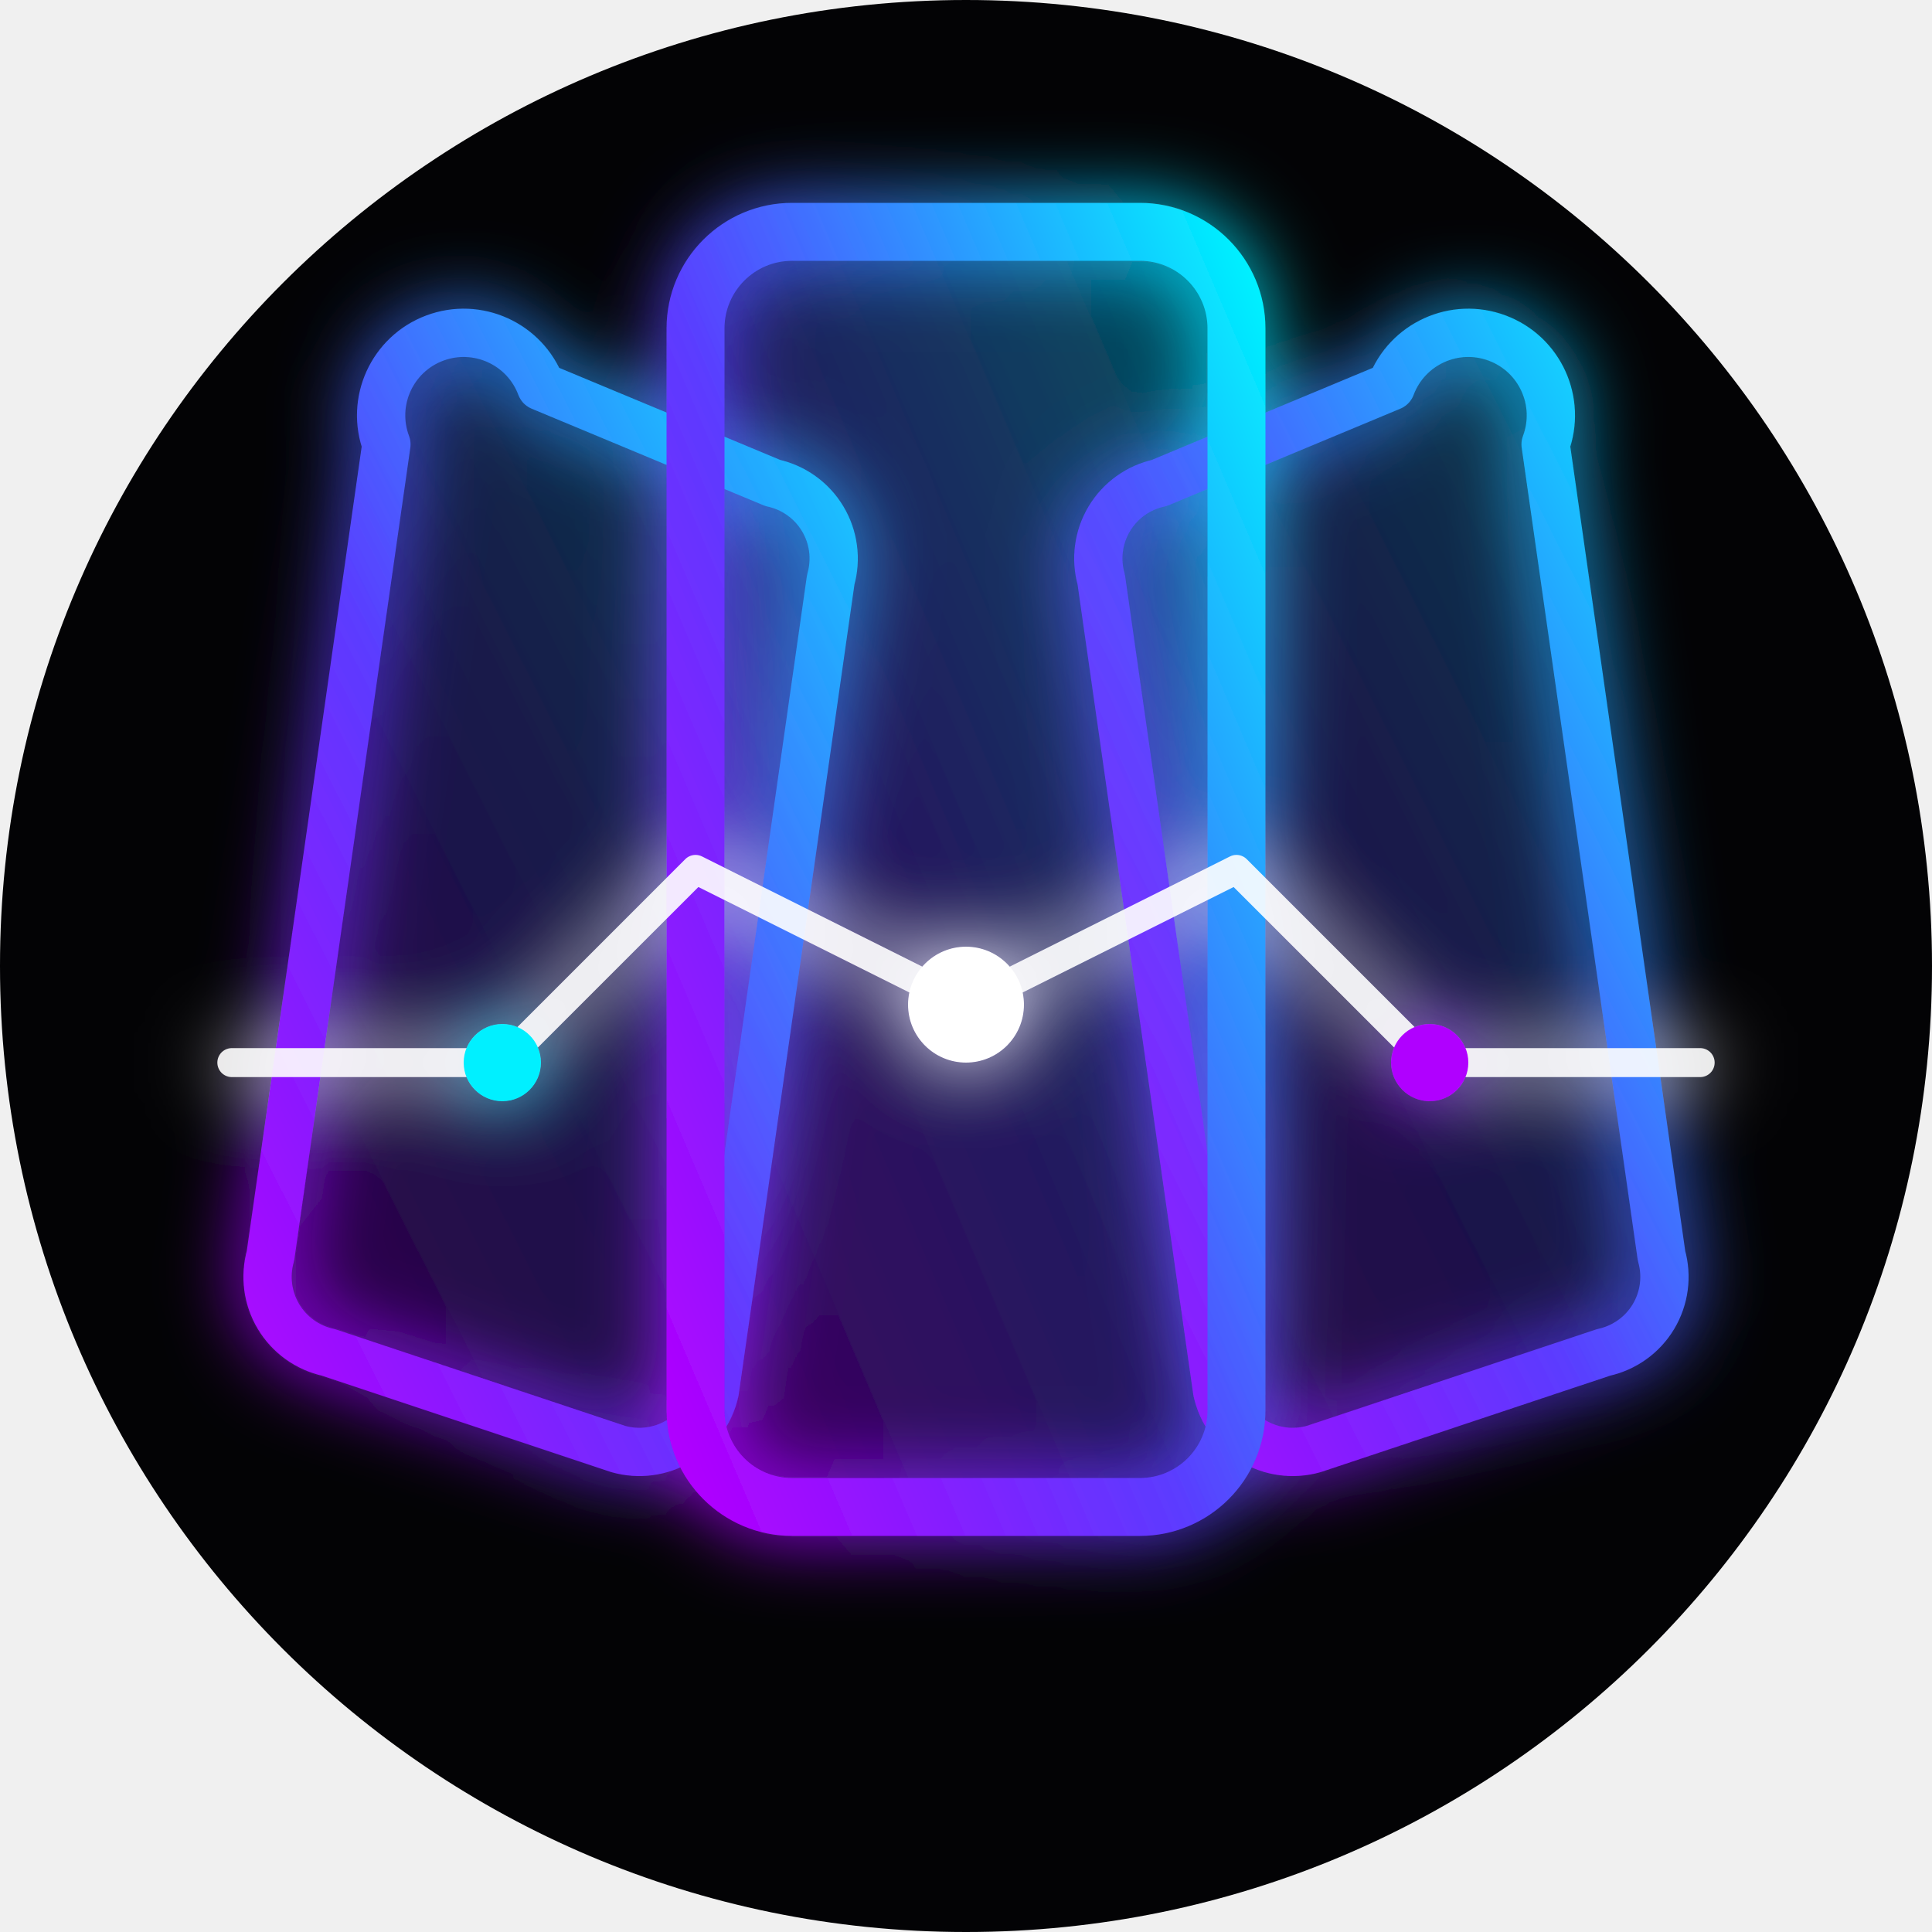
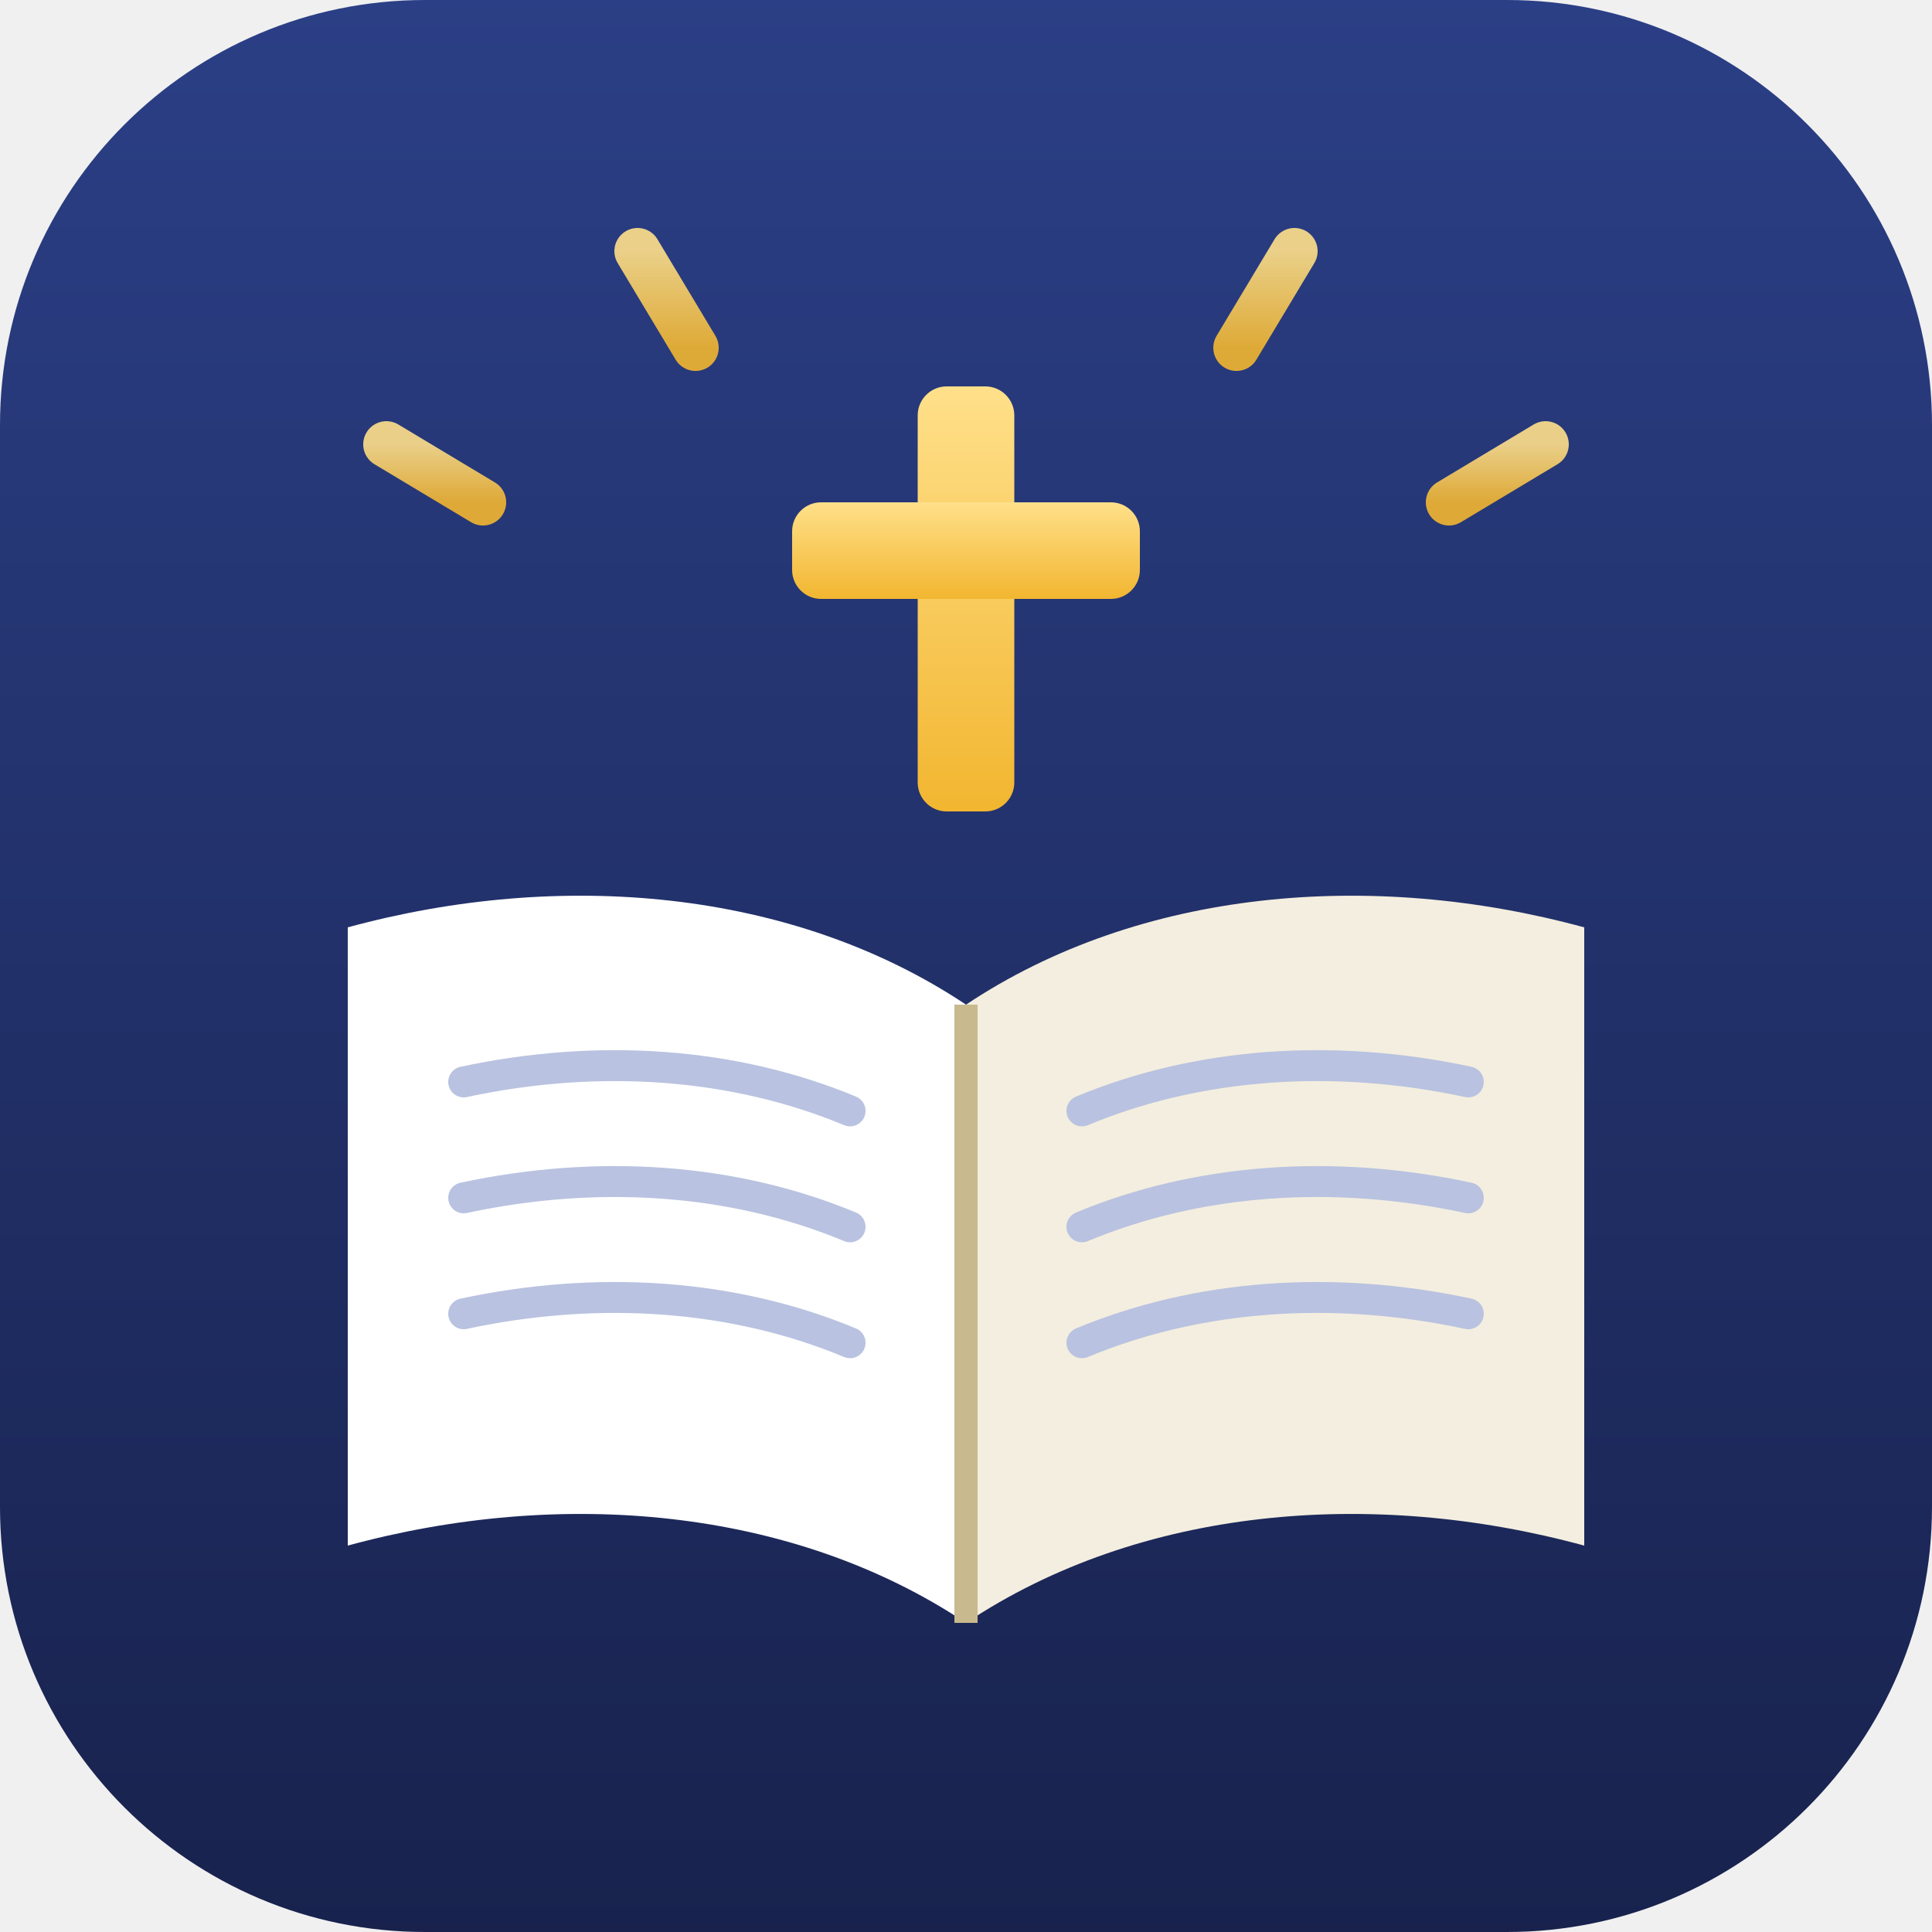
<svg xmlns="http://www.w3.org/2000/svg" viewBox="0 0 100 100" width="100" height="100">
  <defs>
-     <linearGradient id="neonGradient" x1="0%" y1="100%" x2="100%" y2="0%">
-       <stop offset="0%" stop-color="#B000FF" />
-       <stop offset="45%" stop-color="#5B3CFF" />
-       <stop offset="100%" stop-color="#00F0FF" />
+     <linearGradient id="fond" x1="0" y1="0" x2="0" y2="1">
+       <stop offset="0" stop-color="#2B3F86" />
+       <stop offset="1" stop-color="#18224D" />
    </linearGradient>
-     <filter id="glow" x="-20%" y="-20%" width="140%" height="140%">
-       <feGaussianBlur in="SourceGraphic" stdDeviation="2" result="blur" />
-       <feMerge>
-         <feMergeNode in="blur" />
-         <feMergeNode in="SourceGraphic" />
-       </feMerge>
-     </filter>
+     <linearGradient id="or" x1="0" y1="0" x2="0" y2="1">
+       <stop offset="0" stop-color="#FFE08A" />
+       <stop offset="1" stop-color="#F2B630" />
+     </linearGradient>
  </defs>
-   <circle cx="50" cy="50" r="50" fill="#030305" />
-   <g filter="url(#glow)">
-     <path d="M 28 20 A 4 4 0 0 0 20 23 L 14 65 A 4 4 0 0 0 17 70 L 32 75 A 4 4 0 0 0 37 72 L 43 30 A 4 4 0 0 0 40 25 Z" fill="url(#neonGradient)" fill-opacity="0.15" stroke="url(#neonGradient)" stroke-width="2.5" stroke-linejoin="round" />
-     <path d="M 72 20 A 4 4 0 0 1 80 23 L 86 65 A 4 4 0 0 1 83 70 L 68 75 A 4 4 0 0 1 63 72 L 57 30 A 4 4 0 0 1 60 25 Z" fill="url(#neonGradient)" fill-opacity="0.15" stroke="url(#neonGradient)" stroke-width="2.5" stroke-linejoin="round" />
-     <rect x="36" y="12" width="28" height="66" rx="5" fill="url(#neonGradient)" fill-opacity="0.2" stroke="url(#neonGradient)" stroke-width="3" />
-     <path d="M 12 55 L 26 55 L 36 45 L 50 52 L 64 45 L 74 55 L 88 55" fill="none" stroke="#FFFFFF" stroke-width="1.5" stroke-linecap="round" stroke-linejoin="round" opacity="0.9" />
-     <circle cx="50" cy="52" r="3" fill="#FFFFFF" />
-     <circle cx="26" cy="55" r="2" fill="#00F0FF" />
-     <circle cx="74" cy="55" r="2" fill="#B000FF" />
-     <line x1="42" y1="25" x2="58" y2="25" stroke="url(#neonGradient)" stroke-width="2" stroke-linecap="round" opacity="0.6" />
-     <line x1="42" y1="35" x2="58" y2="35" stroke="url(#neonGradient)" stroke-width="2" stroke-linecap="round" opacity="0.6" />
-     <line x1="46" y1="65" x2="54" y2="65" stroke="url(#neonGradient)" stroke-width="2" stroke-linecap="round" opacity="0.6" />
+   <rect width="100" height="100" rx="22" fill="url(#fond)" />
+   <g id="dessin">
+     <g stroke="url(#or)" stroke-width="2.4" stroke-linecap="round" opacity="0.9">
+       <line x1="50" y1="14" x2="50" y2="8" />
+       <line x1="36" y1="18" x2="33" y2="13" />
+       <line x1="64" y1="18" x2="67" y2="13" />
+       <line x1="25" y1="26" x2="20" y2="23" />
+       <line x1="75" y1="26" x2="80" y2="23" />
+     </g>
+     <rect x="47.5" y="20" width="5" height="22" rx="1.5" fill="url(#or)" />
+     <rect x="41" y="26" width="18" height="5" rx="1.5" fill="url(#or)" />
+     <path d="M50 52 C41 46 29 45 18 48 L18 80 C29 77 41 78 50 84 Z" fill="#FFFFFF" />
+     <path d="M50 52 C59 46 71 45 82 48 L82 80 C71 77 59 78 50 84 Z" fill="#F3EEDF" />
+     <path d="M50 52 L50 84" stroke="#C9B98E" stroke-width="1.2" />
+     <g stroke="#B9C2E0" stroke-width="1.6" stroke-linecap="round" fill="none">
+       <path d="M24 56 C31 54.5 38 55 44 57.5" />
+       <path d="M24 62 C31 60.5 38 61 44 63.5" />
+       <path d="M24 68 C31 66.5 38 67 44 69.5" />
+       <path d="M56 57.5 C62 55 69 54.5 76 56" />
+       <path d="M56 63.5 C62 61 69 60.5 76 62" />
+       <path d="M56 69.5 C62 67 69 66.5 76 68" />
+     </g>
  </g>
</svg>
